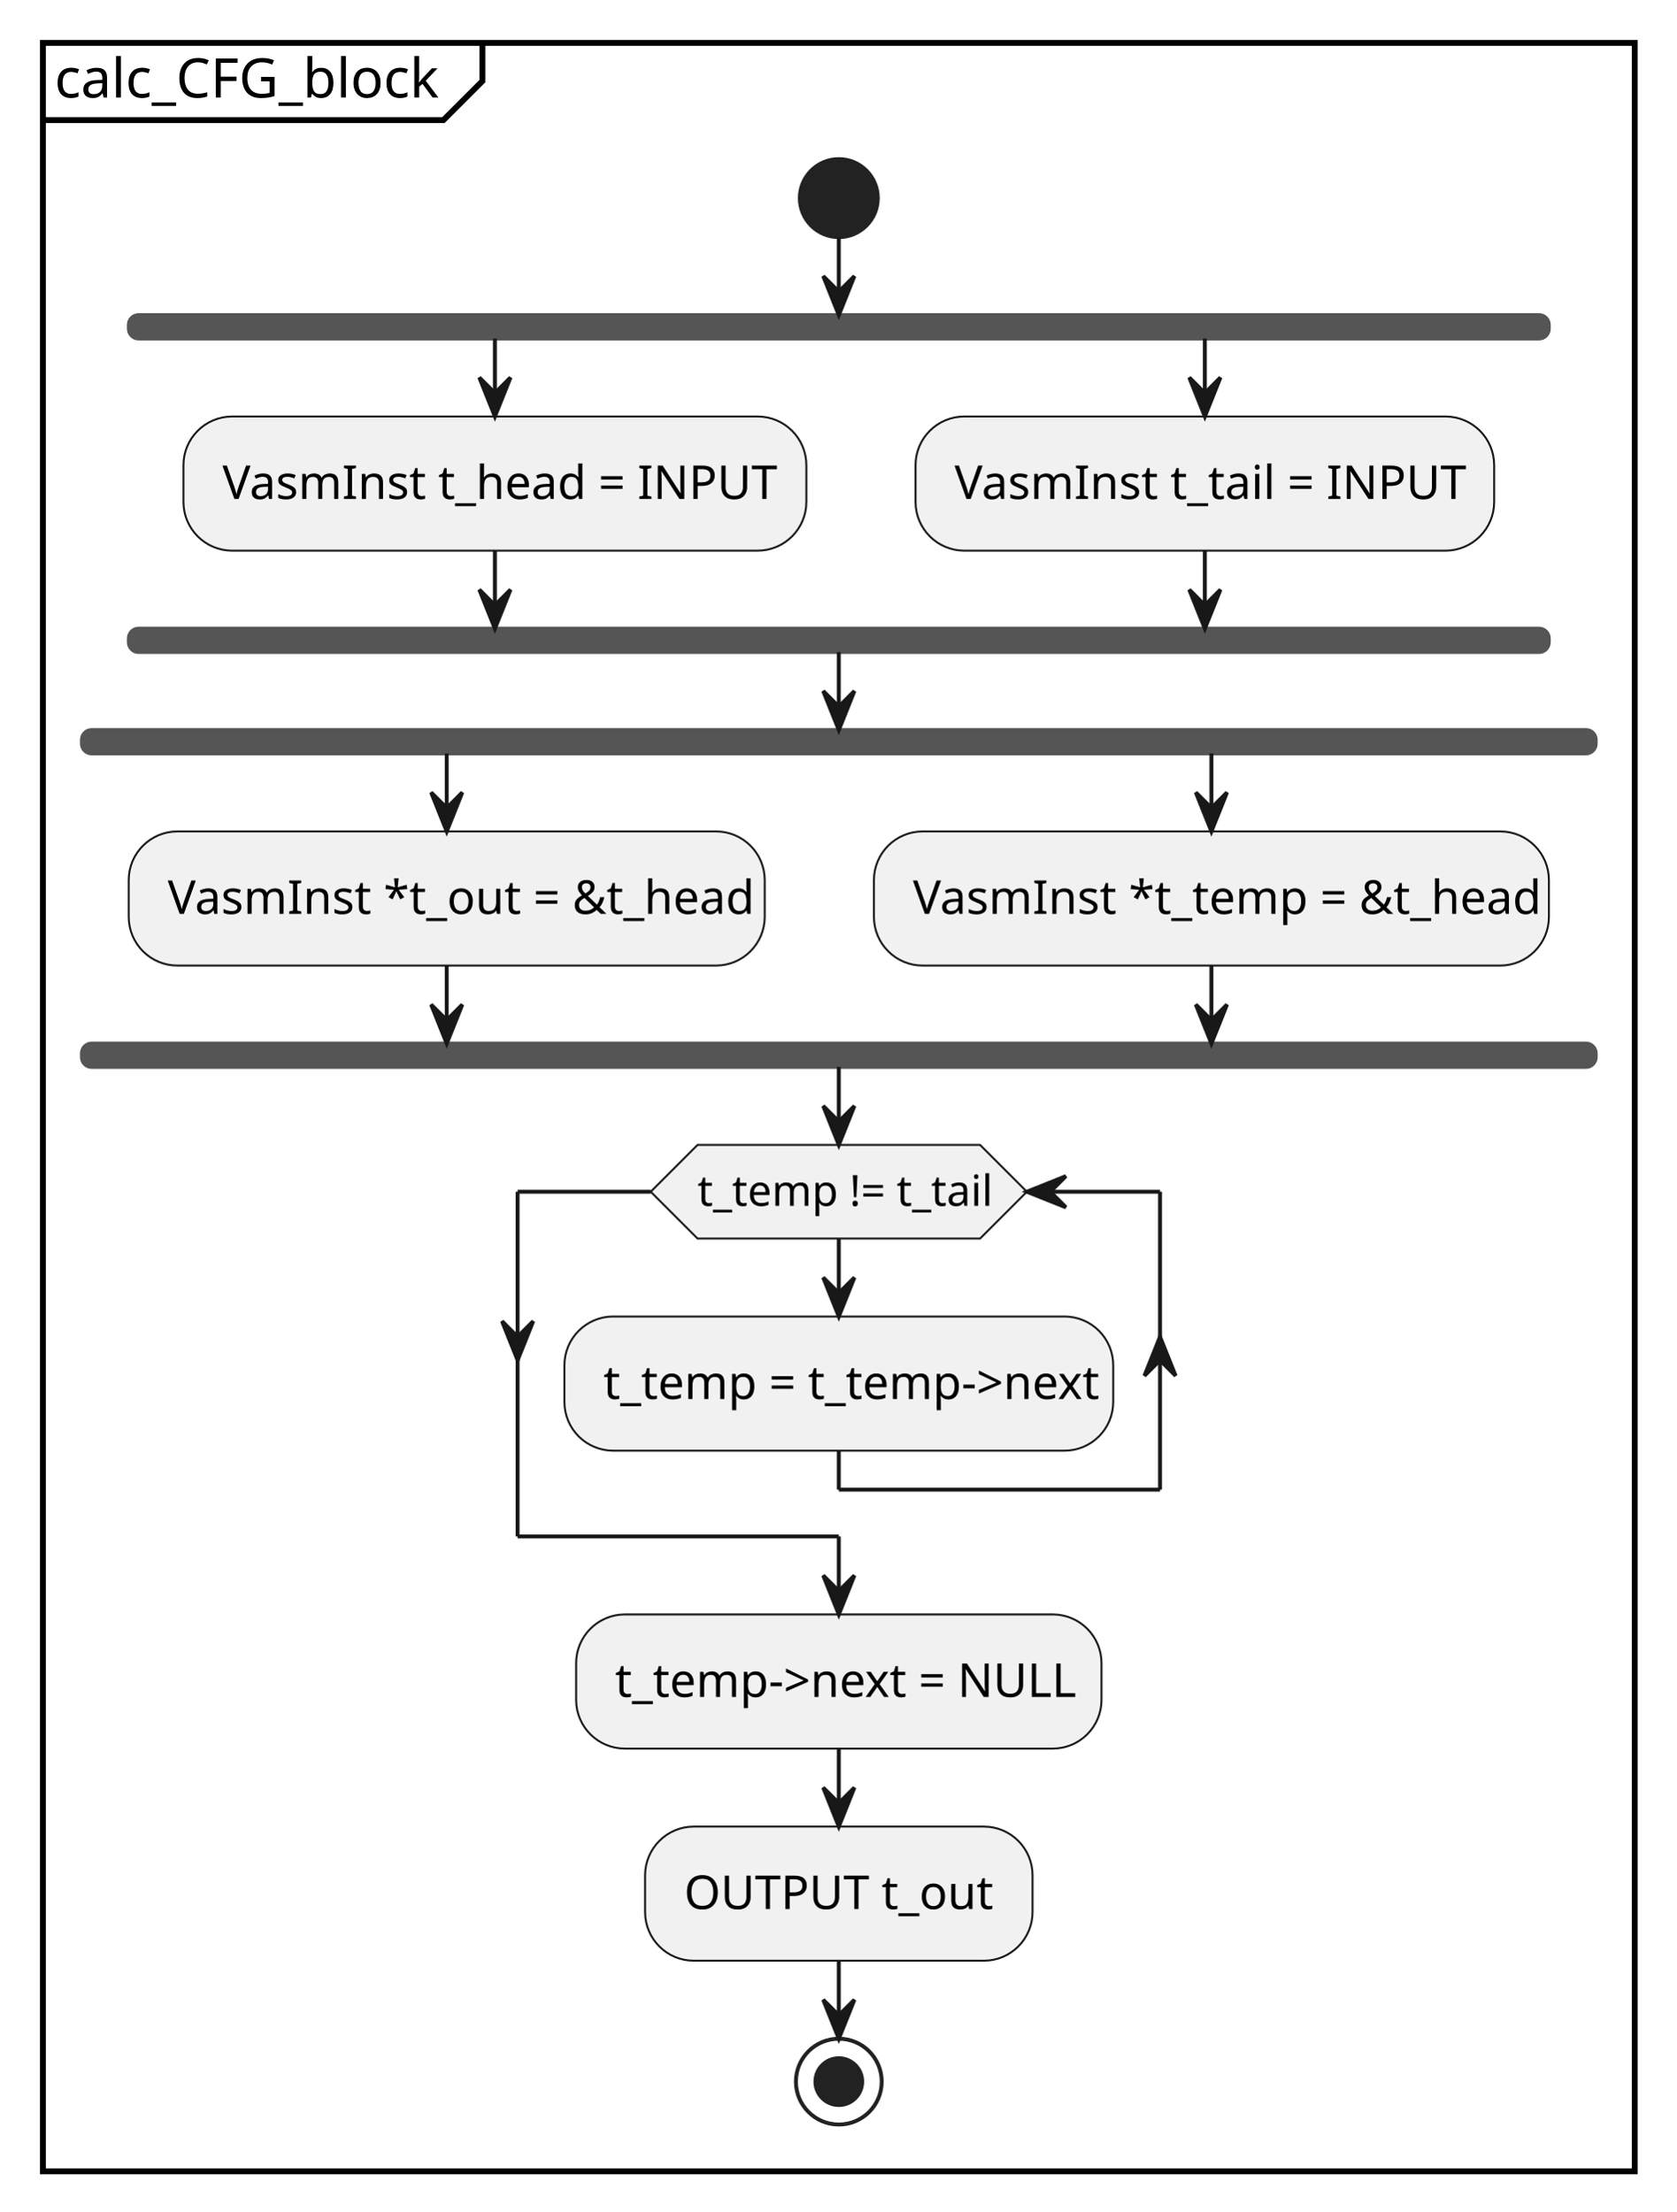
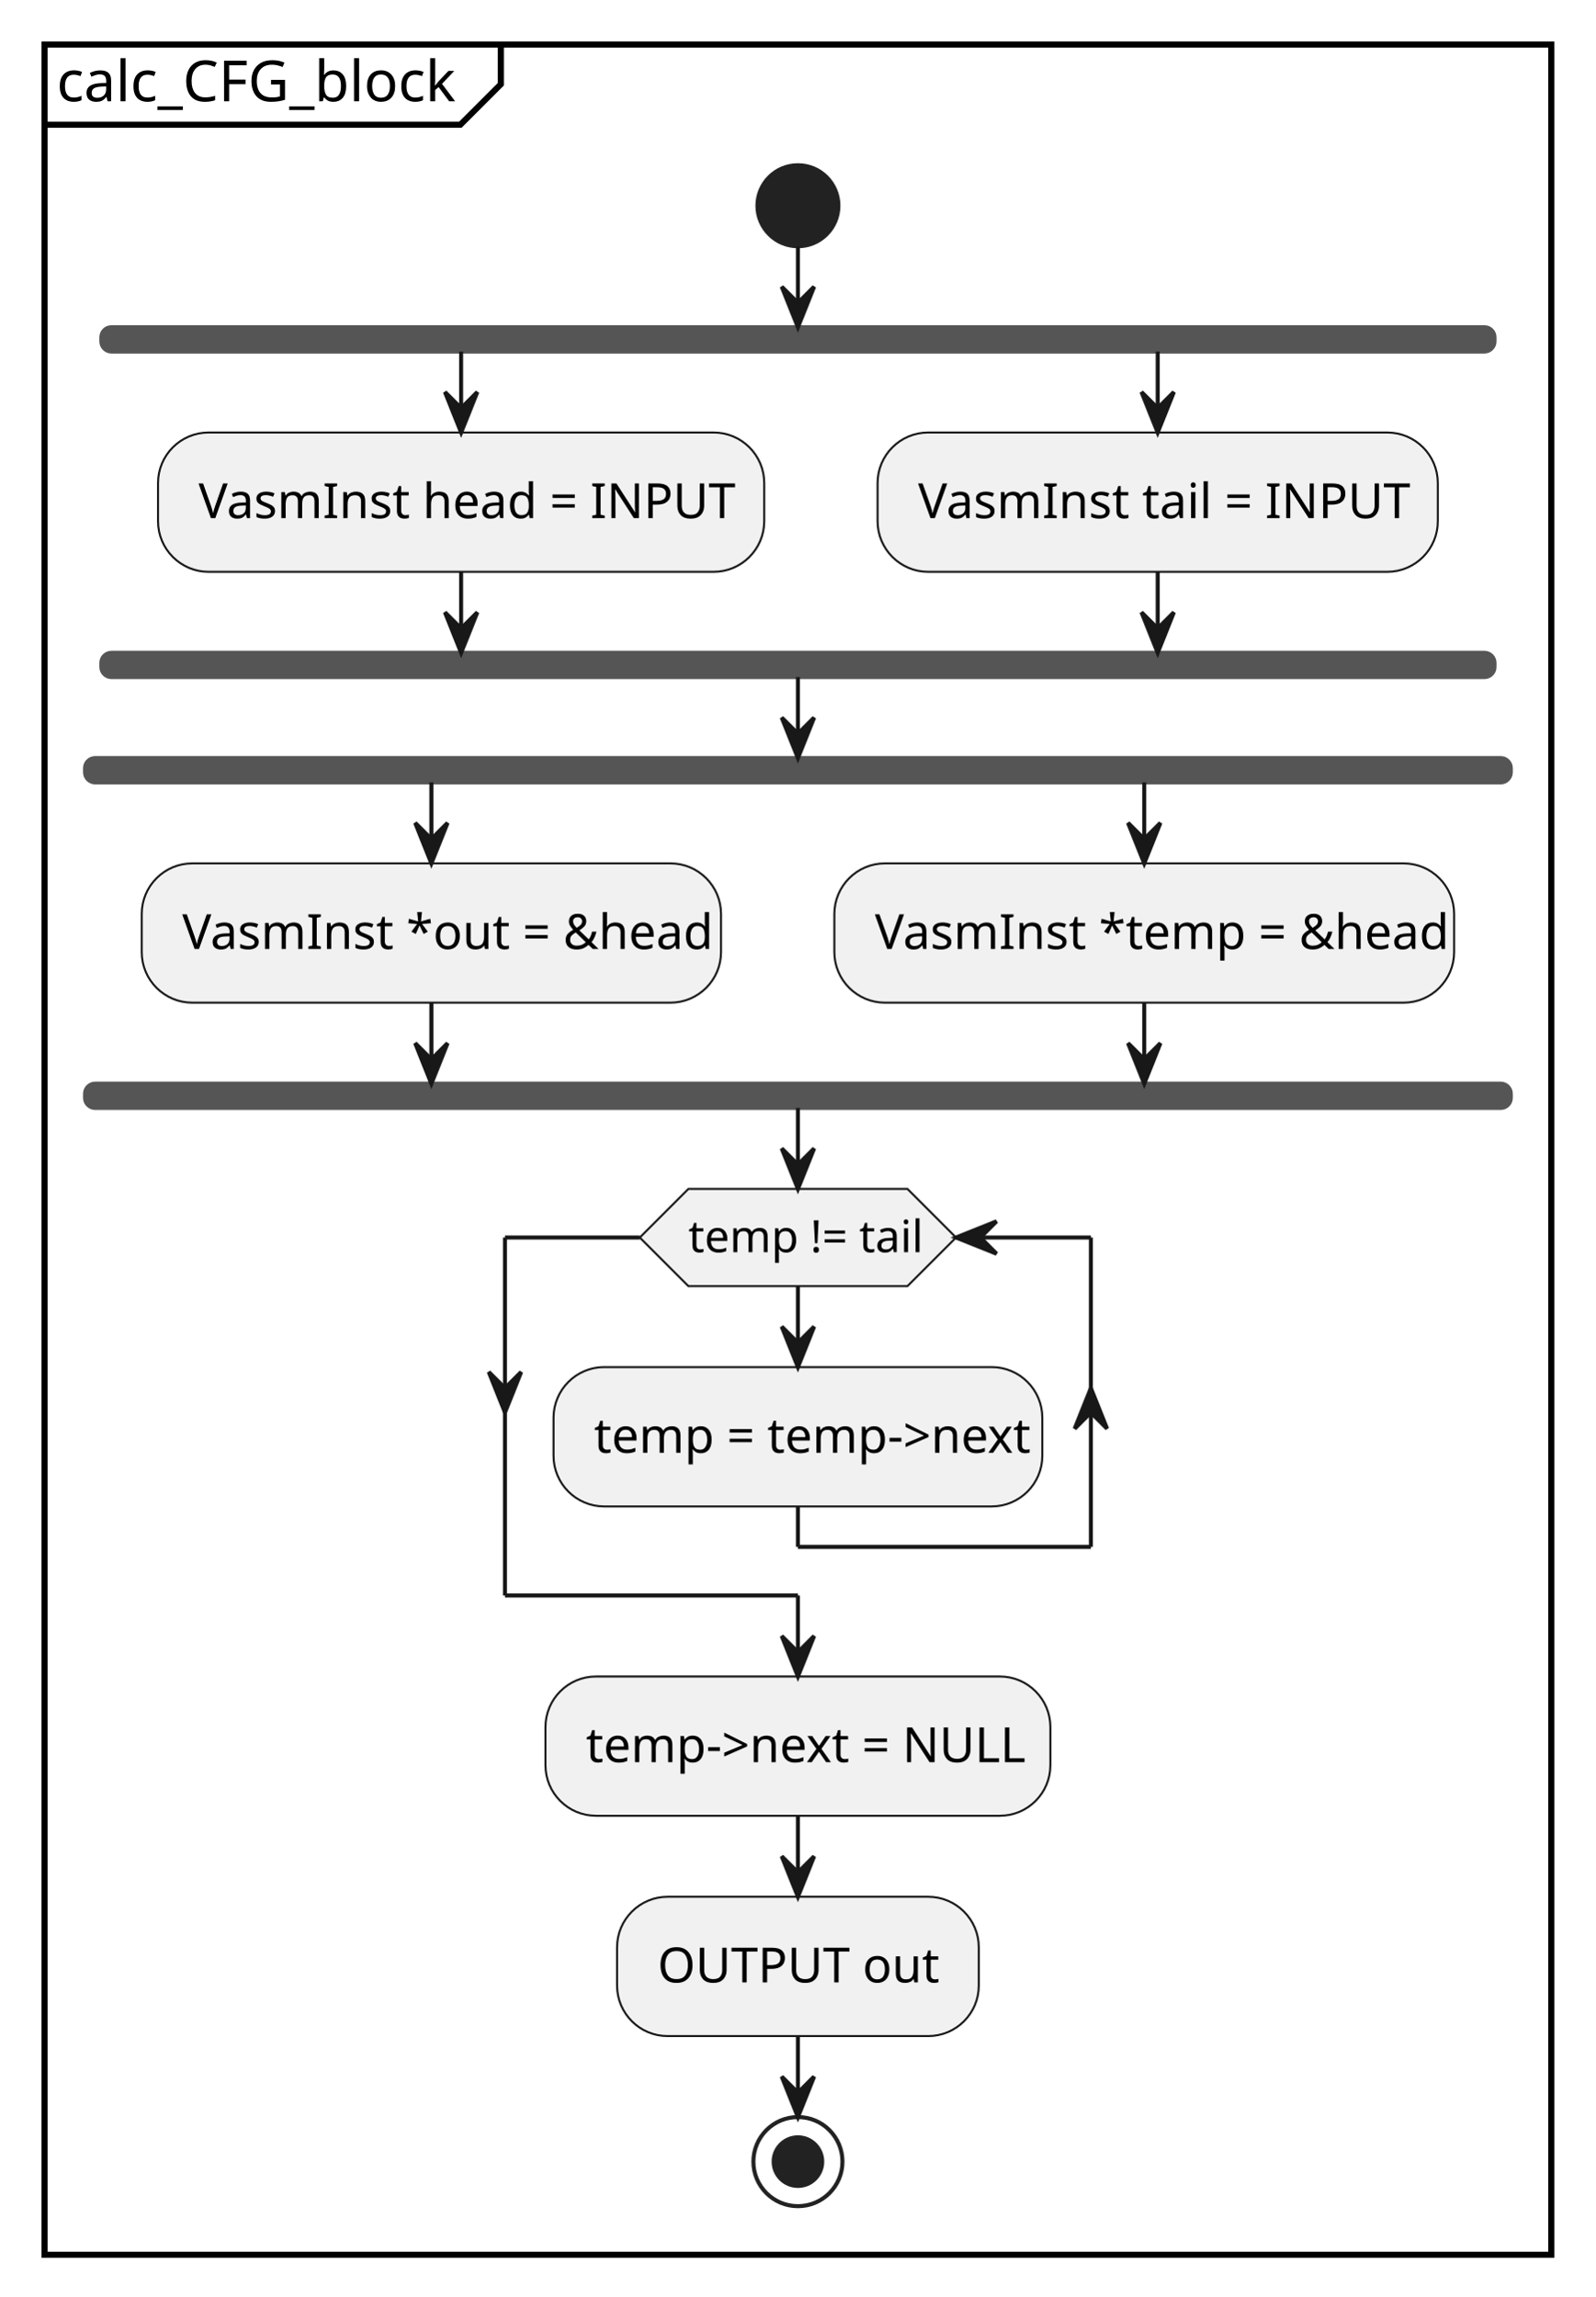
- <svg xmlns="http://www.w3.org/2000/svg" contentStyleType="text/css" data-diagram-type="ACTIVITY" height="567px" preserveAspectRatio="none" style="width:430px;height:567px;background:#FFFFFF;" version="1.1" viewBox="0 0 430 567" width="430px" zoomAndPan="magnify">
+ <svg xmlns="http://www.w3.org/2000/svg" contentStyleType="text/css" data-diagram-type="ACTIVITY" height="567px" preserveAspectRatio="none" style="width:394px;height:567px;background:#FFFFFF;" version="1.1" viewBox="0 0 394 567" width="394px" zoomAndPan="magnify">
  <defs />
  <g>
-     <rect fill="none" height="545.8" style="stroke:#000000;stroke-width:1.5;" width="408.174" x="11" y="11" />
+     <rect fill="none" height="545.8" style="stroke:#000000;stroke-width:1.5;" width="372.142" x="11" y="11" />
    <path d="M123.69,11 L123.69,20.8 L113.69,30.8 L11,30.8" fill="none" style="stroke:#000000;stroke-width:1.5;" />
    <text fill="#000000" font-family="sans-serif" font-size="14" lengthAdjust="spacing" textLength="102.69" x="14" y="25.006">calc_CFG_block</text>
-     <ellipse cx="215.087" cy="50.8" fill="#222222" rx="10" ry="10" style="stroke:#222222;stroke-width:1;" />
-     <rect fill="#555555" height="6" rx="2.5" ry="2.5" style="stroke:#555555;stroke-width:1;" width="364.106" x="33.034" y="80.8" />
-     <rect fill="#F1F1F1" height="34.4" rx="12.5" ry="12.5" style="stroke:#181818;stroke-width:0.5;" width="159.729" x="47.034" y="106.8" />
-     <text fill="#000000" font-family="sans-serif" font-size="12" lengthAdjust="spacing" textLength="139.729" x="57.034" y="127.948">VasmInst t_head = INPUT</text>
-     <rect fill="#F1F1F1" height="34.4" rx="12.5" ry="12.5" style="stroke:#181818;stroke-width:0.5;" width="148.377" x="234.763" y="106.8" />
-     <text fill="#000000" font-family="sans-serif" font-size="12" lengthAdjust="spacing" textLength="128.377" x="244.763" y="127.948">VasmInst t_tail = INPUT</text>
-     <rect fill="#555555" height="6" rx="2.5" ry="2.5" style="stroke:#555555;stroke-width:1;" width="364.106" x="33.034" y="161.2" />
-     <rect fill="#555555" height="6" rx="2.5" ry="2.5" style="stroke:#555555;stroke-width:1;" width="388.174" x="21" y="187.2" />
-     <rect fill="#F1F1F1" height="34.4" rx="12.5" ry="12.5" style="stroke:#181818;stroke-width:0.5;" width="163.089" x="33" y="213.2" />
-     <text fill="#000000" font-family="sans-serif" font-size="12" lengthAdjust="spacing" textLength="143.089" x="43" y="234.348">VasmInst *t_out = &amp;t_head</text>
-     <rect fill="#F1F1F1" height="34.4" rx="12.5" ry="12.5" style="stroke:#181818;stroke-width:0.5;" width="173.085" x="224.089" y="213.2" />
-     <text fill="#000000" font-family="sans-serif" font-size="12" lengthAdjust="spacing" textLength="153.085" x="234.089" y="234.348">VasmInst *t_temp = &amp;t_head</text>
-     <rect fill="#555555" height="6" rx="2.5" ry="2.5" style="stroke:#555555;stroke-width:1;" width="388.174" x="21" y="267.6" />
-     <rect fill="#F1F1F1" height="34.4" rx="12.5" ry="12.5" style="stroke:#181818;stroke-width:0.5;" width="140.733" x="144.721" y="337.6" />
-     <text fill="#000000" font-family="sans-serif" font-size="12" lengthAdjust="spacing" textLength="120.733" x="154.721" y="358.748">t_temp = t_temp-&gt;next</text>
-     <polygon fill="#F1F1F1" points="178.859,293.6,251.315,293.6,263.315,305.6,251.315,317.6,178.859,317.6,166.859,305.6,178.859,293.6" style="stroke:#181818;stroke-width:0.5;" />
-     <text fill="#000000" font-family="sans-serif" font-size="11" lengthAdjust="spacing" textLength="72.457" x="178.859" y="309.219">t_temp != t_tail</text>
-     <rect fill="#F1F1F1" height="34.4" rx="12.5" ry="12.5" style="stroke:#181818;stroke-width:0.5;" width="134.721" x="147.727" y="414" />
-     <text fill="#000000" font-family="sans-serif" font-size="12" lengthAdjust="spacing" textLength="114.721" x="157.727" y="435.148">t_temp-&gt;next = NULL</text>
-     <rect fill="#F1F1F1" height="34.4" rx="12.5" ry="12.5" style="stroke:#181818;stroke-width:0.5;" width="99.357" x="165.409" y="468.4" />
-     <text fill="#000000" font-family="sans-serif" font-size="12" lengthAdjust="spacing" textLength="79.357" x="175.409" y="489.548">OUTPUT t_out</text>
-     <ellipse cx="215.087" cy="533.8" fill="none" rx="11" ry="11" style="stroke:#222222;stroke-width:1;" />
-     <ellipse cx="215.087" cy="533.8" fill="#222222" rx="6" ry="6" style="stroke:#222222;stroke-width:1;" />
-     <line style="stroke:#181818;stroke-width:1;" x1="126.899" x2="126.899" y1="86.8" y2="106.8" />
-     <polygon fill="#181818" points="122.899,96.8,126.899,106.8,130.899,96.8,126.899,100.8" style="stroke:#181818;stroke-width:1;" />
-     <line style="stroke:#181818;stroke-width:1;" x1="308.952" x2="308.952" y1="86.8" y2="106.8" />
-     <polygon fill="#181818" points="304.952,96.8,308.952,106.8,312.952,96.8,308.952,100.8" style="stroke:#181818;stroke-width:1;" />
-     <line style="stroke:#181818;stroke-width:1;" x1="126.899" x2="126.899" y1="141.2" y2="161.2" />
-     <polygon fill="#181818" points="122.899,151.2,126.899,161.2,130.899,151.2,126.899,155.2" style="stroke:#181818;stroke-width:1;" />
-     <line style="stroke:#181818;stroke-width:1;" x1="308.952" x2="308.952" y1="141.2" y2="161.2" />
-     <polygon fill="#181818" points="304.952,151.2,308.952,161.2,312.952,151.2,308.952,155.2" style="stroke:#181818;stroke-width:1;" />
-     <line style="stroke:#181818;stroke-width:1;" x1="215.087" x2="215.087" y1="60.8" y2="80.8" />
-     <polygon fill="#181818" points="211.087,70.8,215.087,80.8,219.087,70.8,215.087,74.8" style="stroke:#181818;stroke-width:1;" />
-     <line style="stroke:#181818;stroke-width:1;" x1="114.544" x2="114.544" y1="193.2" y2="213.2" />
-     <polygon fill="#181818" points="110.544,203.2,114.544,213.2,118.544,203.2,114.544,207.2" style="stroke:#181818;stroke-width:1;" />
-     <line style="stroke:#181818;stroke-width:1;" x1="310.632" x2="310.632" y1="193.2" y2="213.2" />
-     <polygon fill="#181818" points="306.632,203.2,310.632,213.2,314.632,203.2,310.632,207.2" style="stroke:#181818;stroke-width:1;" />
-     <line style="stroke:#181818;stroke-width:1;" x1="114.544" x2="114.544" y1="247.6" y2="267.6" />
-     <polygon fill="#181818" points="110.544,257.6,114.544,267.6,118.544,257.6,114.544,261.6" style="stroke:#181818;stroke-width:1;" />
-     <line style="stroke:#181818;stroke-width:1;" x1="310.632" x2="310.632" y1="247.6" y2="267.6" />
-     <polygon fill="#181818" points="306.632,257.6,310.632,267.6,314.632,257.6,310.632,261.6" style="stroke:#181818;stroke-width:1;" />
-     <line style="stroke:#181818;stroke-width:1;" x1="215.087" x2="215.087" y1="167.2" y2="187.2" />
-     <polygon fill="#181818" points="211.087,177.2,215.087,187.2,219.087,177.2,215.087,181.2" style="stroke:#181818;stroke-width:1;" />
-     <line style="stroke:#181818;stroke-width:1;" x1="215.087" x2="215.087" y1="317.6" y2="337.6" />
-     <polygon fill="#181818" points="211.087,327.6,215.087,337.6,219.087,327.6,215.087,331.6" style="stroke:#181818;stroke-width:1;" />
-     <line style="stroke:#181818;stroke-width:1;" x1="215.087" x2="215.087" y1="372" y2="382" />
-     <line style="stroke:#181818;stroke-width:1;" x1="215.087" x2="297.454" y1="382" y2="382" />
-     <polygon fill="#181818" points="293.454,352.8,297.454,342.8,301.454,352.8,297.454,348.8" style="stroke:#181818;stroke-width:1;" />
-     <line style="stroke:#181818;stroke-width:1;" x1="297.454" x2="297.454" y1="305.6" y2="382" />
-     <line style="stroke:#181818;stroke-width:1;" x1="297.454" x2="263.315" y1="305.6" y2="305.6" />
-     <polygon fill="#181818" points="273.315,301.6,263.315,305.6,273.315,309.6,269.315,305.6" style="stroke:#181818;stroke-width:1;" />
-     <line style="stroke:#181818;stroke-width:1;" x1="166.859" x2="132.721" y1="305.6" y2="305.6" />
-     <polygon fill="#181818" points="128.721,338.8,132.721,348.8,136.721,338.8,132.721,342.8" style="stroke:#181818;stroke-width:1;" />
-     <line style="stroke:#181818;stroke-width:1;" x1="132.721" x2="132.721" y1="305.6" y2="394" />
-     <line style="stroke:#181818;stroke-width:1;" x1="132.721" x2="215.087" y1="394" y2="394" />
-     <line style="stroke:#181818;stroke-width:1;" x1="215.087" x2="215.087" y1="394" y2="414" />
-     <polygon fill="#181818" points="211.087,404,215.087,414,219.087,404,215.087,408" style="stroke:#181818;stroke-width:1;" />
-     <line style="stroke:#181818;stroke-width:1;" x1="215.087" x2="215.087" y1="273.6" y2="293.6" />
-     <polygon fill="#181818" points="211.087,283.6,215.087,293.6,219.087,283.6,215.087,287.6" style="stroke:#181818;stroke-width:1;" />
-     <line style="stroke:#181818;stroke-width:1;" x1="215.087" x2="215.087" y1="448.4" y2="468.4" />
-     <polygon fill="#181818" points="211.087,458.4,215.087,468.4,219.087,458.4,215.087,462.4" style="stroke:#181818;stroke-width:1;" />
-     <line style="stroke:#181818;stroke-width:1;" x1="215.087" x2="215.087" y1="502.8" y2="522.8" />
-     <polygon fill="#181818" points="211.087,512.8,215.087,522.8,219.087,512.8,215.087,516.8" style="stroke:#181818;stroke-width:1;" />
+     <ellipse cx="197.071" cy="50.8" fill="#222222" rx="10" ry="10" style="stroke:#222222;stroke-width:1;" />
+     <rect fill="#555555" height="6" rx="2.5" ry="2.5" style="stroke:#555555;stroke-width:1;" width="344.09" x="25.026" y="80.8" />
+     <rect fill="#F1F1F1" height="34.4" rx="12.5" ry="12.5" style="stroke:#181818;stroke-width:0.5;" width="149.721" x="39.026" y="106.8" />
+     <text fill="#000000" font-family="sans-serif" font-size="12" lengthAdjust="spacing" textLength="129.721" x="49.026" y="127.948">VasmInst head = INPUT</text>
+     <rect fill="#F1F1F1" height="34.4" rx="12.5" ry="12.5" style="stroke:#181818;stroke-width:0.5;" width="138.369" x="216.747" y="106.8" />
+     <text fill="#000000" font-family="sans-serif" font-size="12" lengthAdjust="spacing" textLength="118.369" x="226.747" y="127.948">VasmInst tail = INPUT</text>
+     <rect fill="#555555" height="6" rx="2.5" ry="2.5" style="stroke:#555555;stroke-width:1;" width="344.09" x="25.026" y="161.2" />
+     <rect fill="#555555" height="6" rx="2.5" ry="2.5" style="stroke:#555555;stroke-width:1;" width="352.142" x="21" y="187.2" />
+     <rect fill="#F1F1F1" height="34.4" rx="12.5" ry="12.5" style="stroke:#181818;stroke-width:0.5;" width="143.073" x="35" y="213.2" />
+     <text fill="#000000" font-family="sans-serif" font-size="12" lengthAdjust="spacing" textLength="123.073" x="45" y="234.348">VasmInst *out = &amp;head</text>
+     <rect fill="#F1F1F1" height="34.4" rx="12.5" ry="12.5" style="stroke:#181818;stroke-width:0.5;" width="153.069" x="206.073" y="213.2" />
+     <text fill="#000000" font-family="sans-serif" font-size="12" lengthAdjust="spacing" textLength="133.069" x="216.073" y="234.348">VasmInst *temp = &amp;head</text>
+     <rect fill="#555555" height="6" rx="2.5" ry="2.5" style="stroke:#555555;stroke-width:1;" width="352.142" x="21" y="267.6" />
+     <rect fill="#F1F1F1" height="34.4" rx="12.5" ry="12.5" style="stroke:#181818;stroke-width:0.5;" width="120.717" x="136.713" y="337.6" />
+     <text fill="#000000" font-family="sans-serif" font-size="12" lengthAdjust="spacing" textLength="100.717" x="146.713" y="358.748">temp = temp-&gt;next</text>
+     <polygon fill="#F1F1F1" points="170.017,293.6,224.125,293.6,236.125,305.6,224.125,317.6,170.017,317.6,158.017,305.6,170.017,293.6" style="stroke:#181818;stroke-width:0.5;" />
+     <text fill="#000000" font-family="sans-serif" font-size="11" lengthAdjust="spacing" textLength="54.109" x="170.017" y="309.219">temp != tail</text>
+     <rect fill="#F1F1F1" height="34.4" rx="12.5" ry="12.5" style="stroke:#181818;stroke-width:0.5;" width="124.713" x="134.714" y="414" />
+     <text fill="#000000" font-family="sans-serif" font-size="12" lengthAdjust="spacing" textLength="104.713" x="144.714" y="435.148">temp-&gt;next = NULL</text>
+     <rect fill="#F1F1F1" height="34.4" rx="12.5" ry="12.5" style="stroke:#181818;stroke-width:0.5;" width="89.349" x="152.397" y="468.4" />
+     <text fill="#000000" font-family="sans-serif" font-size="12" lengthAdjust="spacing" textLength="69.349" x="162.397" y="489.548">OUTPUT out</text>
+     <ellipse cx="197.071" cy="533.8" fill="none" rx="11" ry="11" style="stroke:#222222;stroke-width:1;" />
+     <ellipse cx="197.071" cy="533.8" fill="#222222" rx="6" ry="6" style="stroke:#222222;stroke-width:1;" />
+     <line style="stroke:#181818;stroke-width:1;" x1="113.886" x2="113.886" y1="86.8" y2="106.8" />
+     <polygon fill="#181818" points="109.886,96.8,113.886,106.8,117.886,96.8,113.886,100.8" style="stroke:#181818;stroke-width:1;" />
+     <line style="stroke:#181818;stroke-width:1;" x1="285.931" x2="285.931" y1="86.8" y2="106.8" />
+     <polygon fill="#181818" points="281.931,96.8,285.931,106.8,289.931,96.8,285.931,100.8" style="stroke:#181818;stroke-width:1;" />
+     <line style="stroke:#181818;stroke-width:1;" x1="113.886" x2="113.886" y1="141.2" y2="161.2" />
+     <polygon fill="#181818" points="109.886,151.2,113.886,161.2,117.886,151.2,113.886,155.2" style="stroke:#181818;stroke-width:1;" />
+     <line style="stroke:#181818;stroke-width:1;" x1="285.931" x2="285.931" y1="141.2" y2="161.2" />
+     <polygon fill="#181818" points="281.931,151.2,285.931,161.2,289.931,151.2,285.931,155.2" style="stroke:#181818;stroke-width:1;" />
+     <line style="stroke:#181818;stroke-width:1;" x1="197.071" x2="197.071" y1="60.8" y2="80.8" />
+     <polygon fill="#181818" points="193.071,70.8,197.071,80.8,201.071,70.8,197.071,74.8" style="stroke:#181818;stroke-width:1;" />
+     <line style="stroke:#181818;stroke-width:1;" x1="106.536" x2="106.536" y1="193.2" y2="213.2" />
+     <polygon fill="#181818" points="102.536,203.2,106.536,213.2,110.536,203.2,106.536,207.2" style="stroke:#181818;stroke-width:1;" />
+     <line style="stroke:#181818;stroke-width:1;" x1="282.607" x2="282.607" y1="193.2" y2="213.2" />
+     <polygon fill="#181818" points="278.607,203.2,282.607,213.2,286.607,203.2,282.607,207.2" style="stroke:#181818;stroke-width:1;" />
+     <line style="stroke:#181818;stroke-width:1;" x1="106.536" x2="106.536" y1="247.6" y2="267.6" />
+     <polygon fill="#181818" points="102.536,257.6,106.536,267.6,110.536,257.6,106.536,261.6" style="stroke:#181818;stroke-width:1;" />
+     <line style="stroke:#181818;stroke-width:1;" x1="282.607" x2="282.607" y1="247.6" y2="267.6" />
+     <polygon fill="#181818" points="278.607,257.6,282.607,267.6,286.607,257.6,282.607,261.6" style="stroke:#181818;stroke-width:1;" />
+     <line style="stroke:#181818;stroke-width:1;" x1="197.071" x2="197.071" y1="167.2" y2="187.2" />
+     <polygon fill="#181818" points="193.071,177.2,197.071,187.2,201.071,177.2,197.071,181.2" style="stroke:#181818;stroke-width:1;" />
+     <line style="stroke:#181818;stroke-width:1;" x1="197.071" x2="197.071" y1="317.6" y2="337.6" />
+     <polygon fill="#181818" points="193.071,327.6,197.071,337.6,201.071,327.6,197.071,331.6" style="stroke:#181818;stroke-width:1;" />
+     <line style="stroke:#181818;stroke-width:1;" x1="197.071" x2="197.071" y1="372" y2="382" />
+     <line style="stroke:#181818;stroke-width:1;" x1="197.071" x2="269.429" y1="382" y2="382" />
+     <polygon fill="#181818" points="265.429,352.8,269.429,342.8,273.429,352.8,269.429,348.8" style="stroke:#181818;stroke-width:1;" />
+     <line style="stroke:#181818;stroke-width:1;" x1="269.429" x2="269.429" y1="305.6" y2="382" />
+     <line style="stroke:#181818;stroke-width:1;" x1="269.429" x2="236.125" y1="305.6" y2="305.6" />
+     <polygon fill="#181818" points="246.125,301.6,236.125,305.6,246.125,309.6,242.125,305.6" style="stroke:#181818;stroke-width:1;" />
+     <line style="stroke:#181818;stroke-width:1;" x1="158.017" x2="124.713" y1="305.6" y2="305.6" />
+     <polygon fill="#181818" points="120.713,338.8,124.713,348.8,128.713,338.8,124.713,342.8" style="stroke:#181818;stroke-width:1;" />
+     <line style="stroke:#181818;stroke-width:1;" x1="124.713" x2="124.713" y1="305.6" y2="394" />
+     <line style="stroke:#181818;stroke-width:1;" x1="124.713" x2="197.071" y1="394" y2="394" />
+     <line style="stroke:#181818;stroke-width:1;" x1="197.071" x2="197.071" y1="394" y2="414" />
+     <polygon fill="#181818" points="193.071,404,197.071,414,201.071,404,197.071,408" style="stroke:#181818;stroke-width:1;" />
+     <line style="stroke:#181818;stroke-width:1;" x1="197.071" x2="197.071" y1="273.6" y2="293.6" />
+     <polygon fill="#181818" points="193.071,283.6,197.071,293.6,201.071,283.6,197.071,287.6" style="stroke:#181818;stroke-width:1;" />
+     <line style="stroke:#181818;stroke-width:1;" x1="197.071" x2="197.071" y1="448.4" y2="468.4" />
+     <polygon fill="#181818" points="193.071,458.4,197.071,468.4,201.071,458.4,197.071,462.4" style="stroke:#181818;stroke-width:1;" />
+     <line style="stroke:#181818;stroke-width:1;" x1="197.071" x2="197.071" y1="502.8" y2="522.8" />
+     <polygon fill="#181818" points="193.071,512.8,197.071,522.8,201.071,512.8,197.071,516.8" style="stroke:#181818;stroke-width:1;" />
  </g>
</svg>
